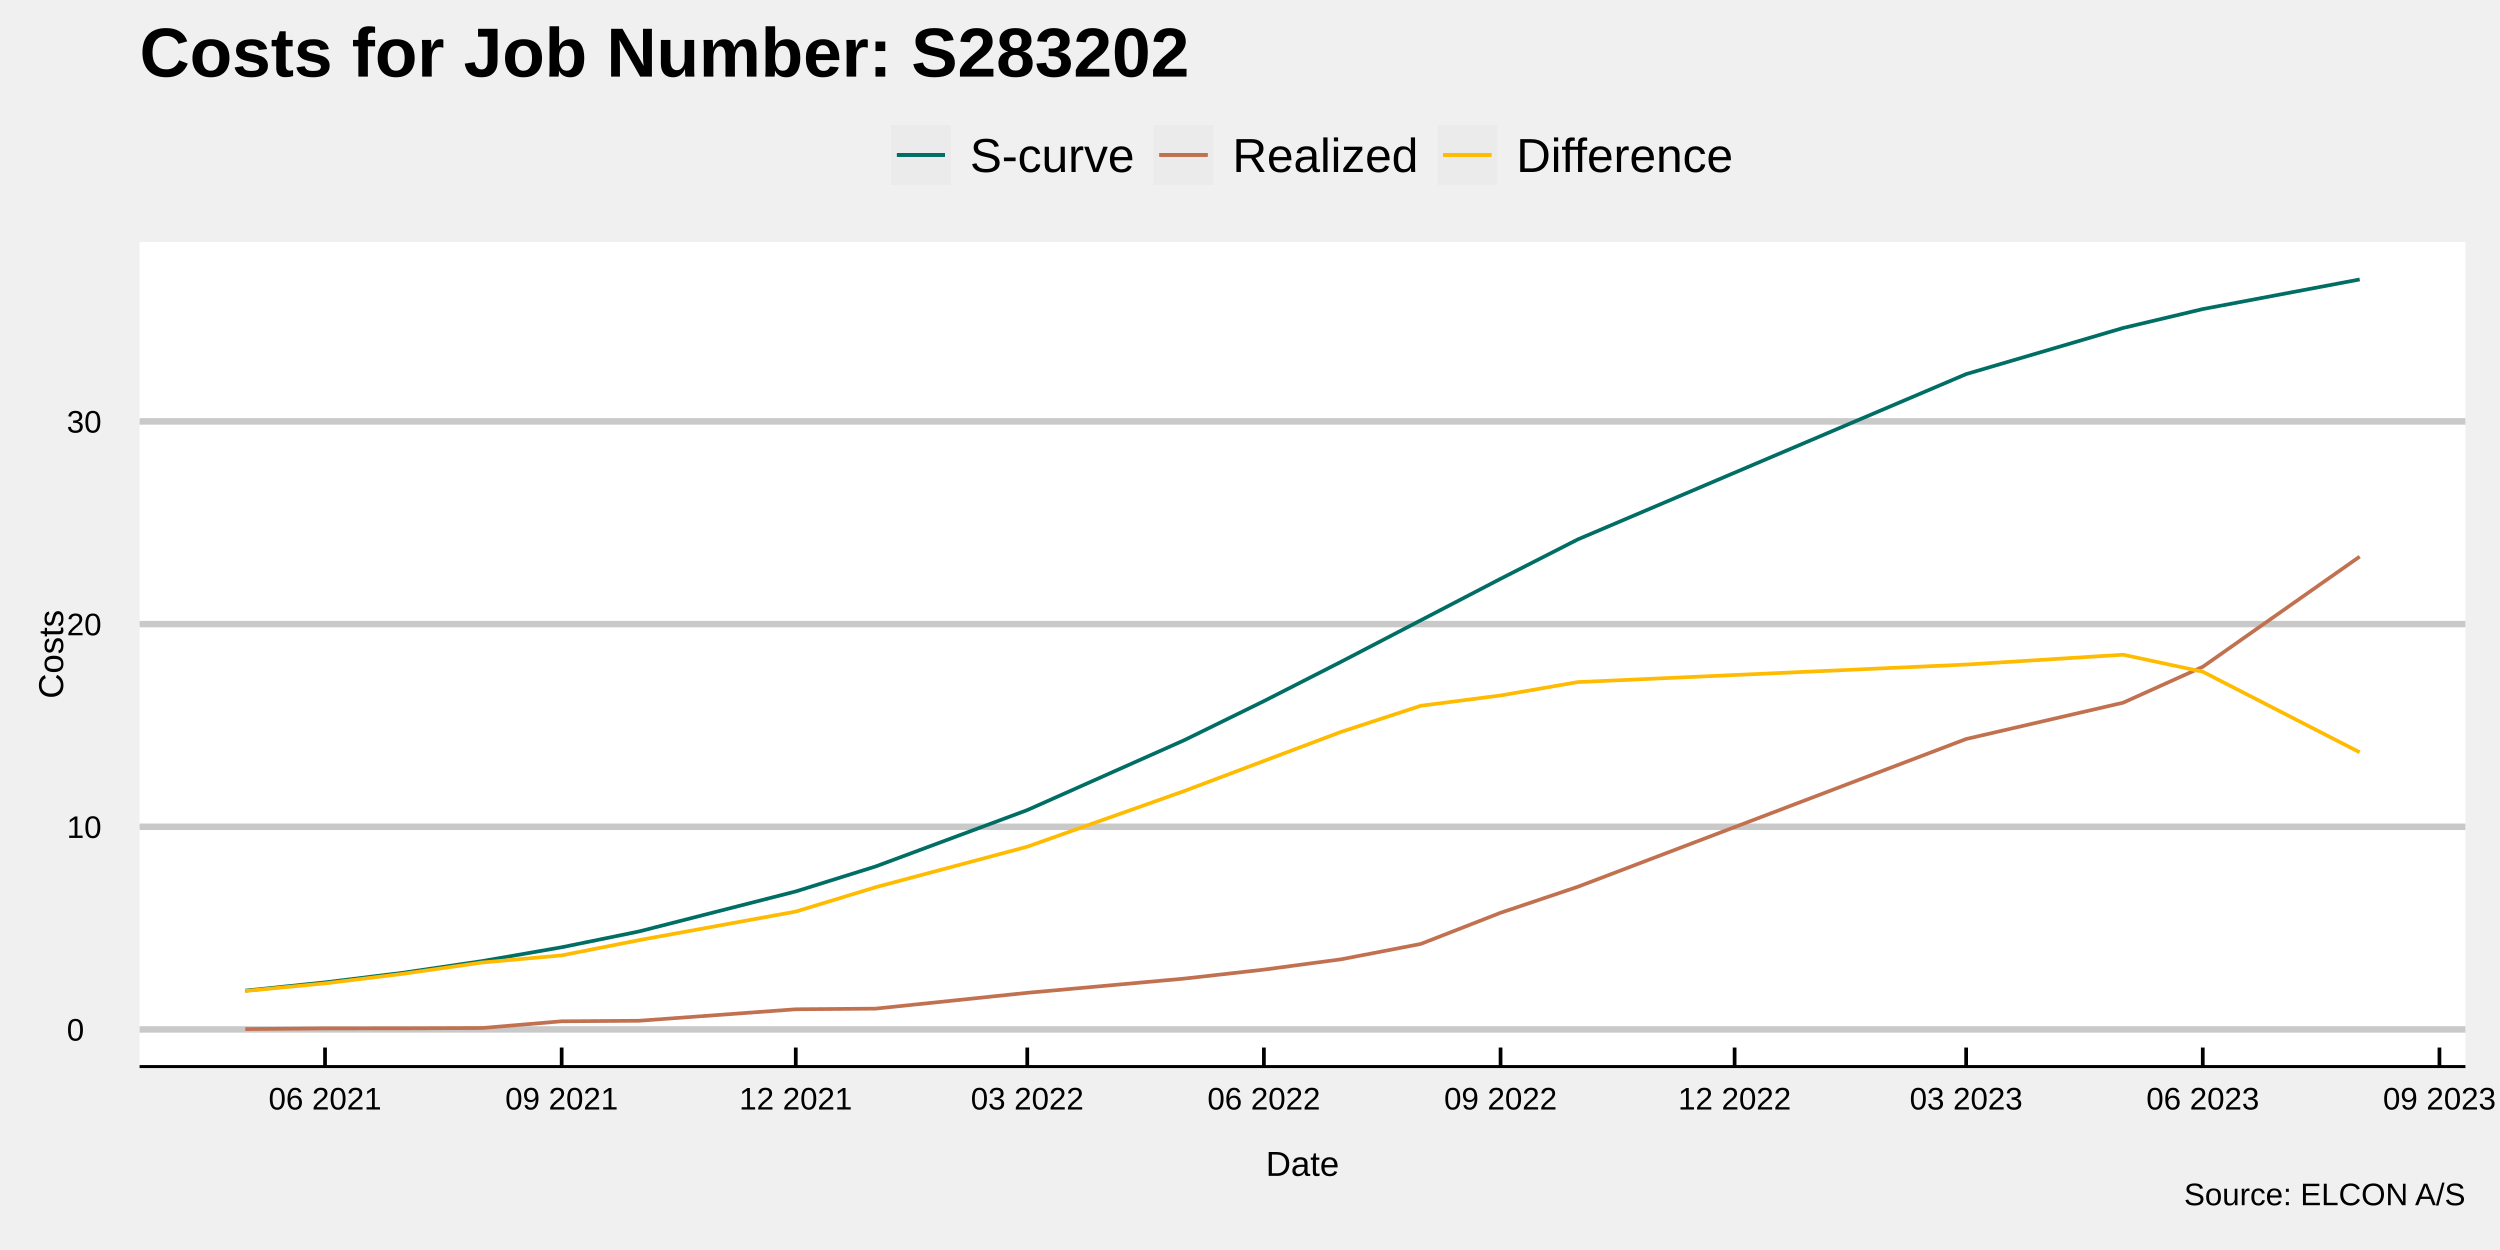
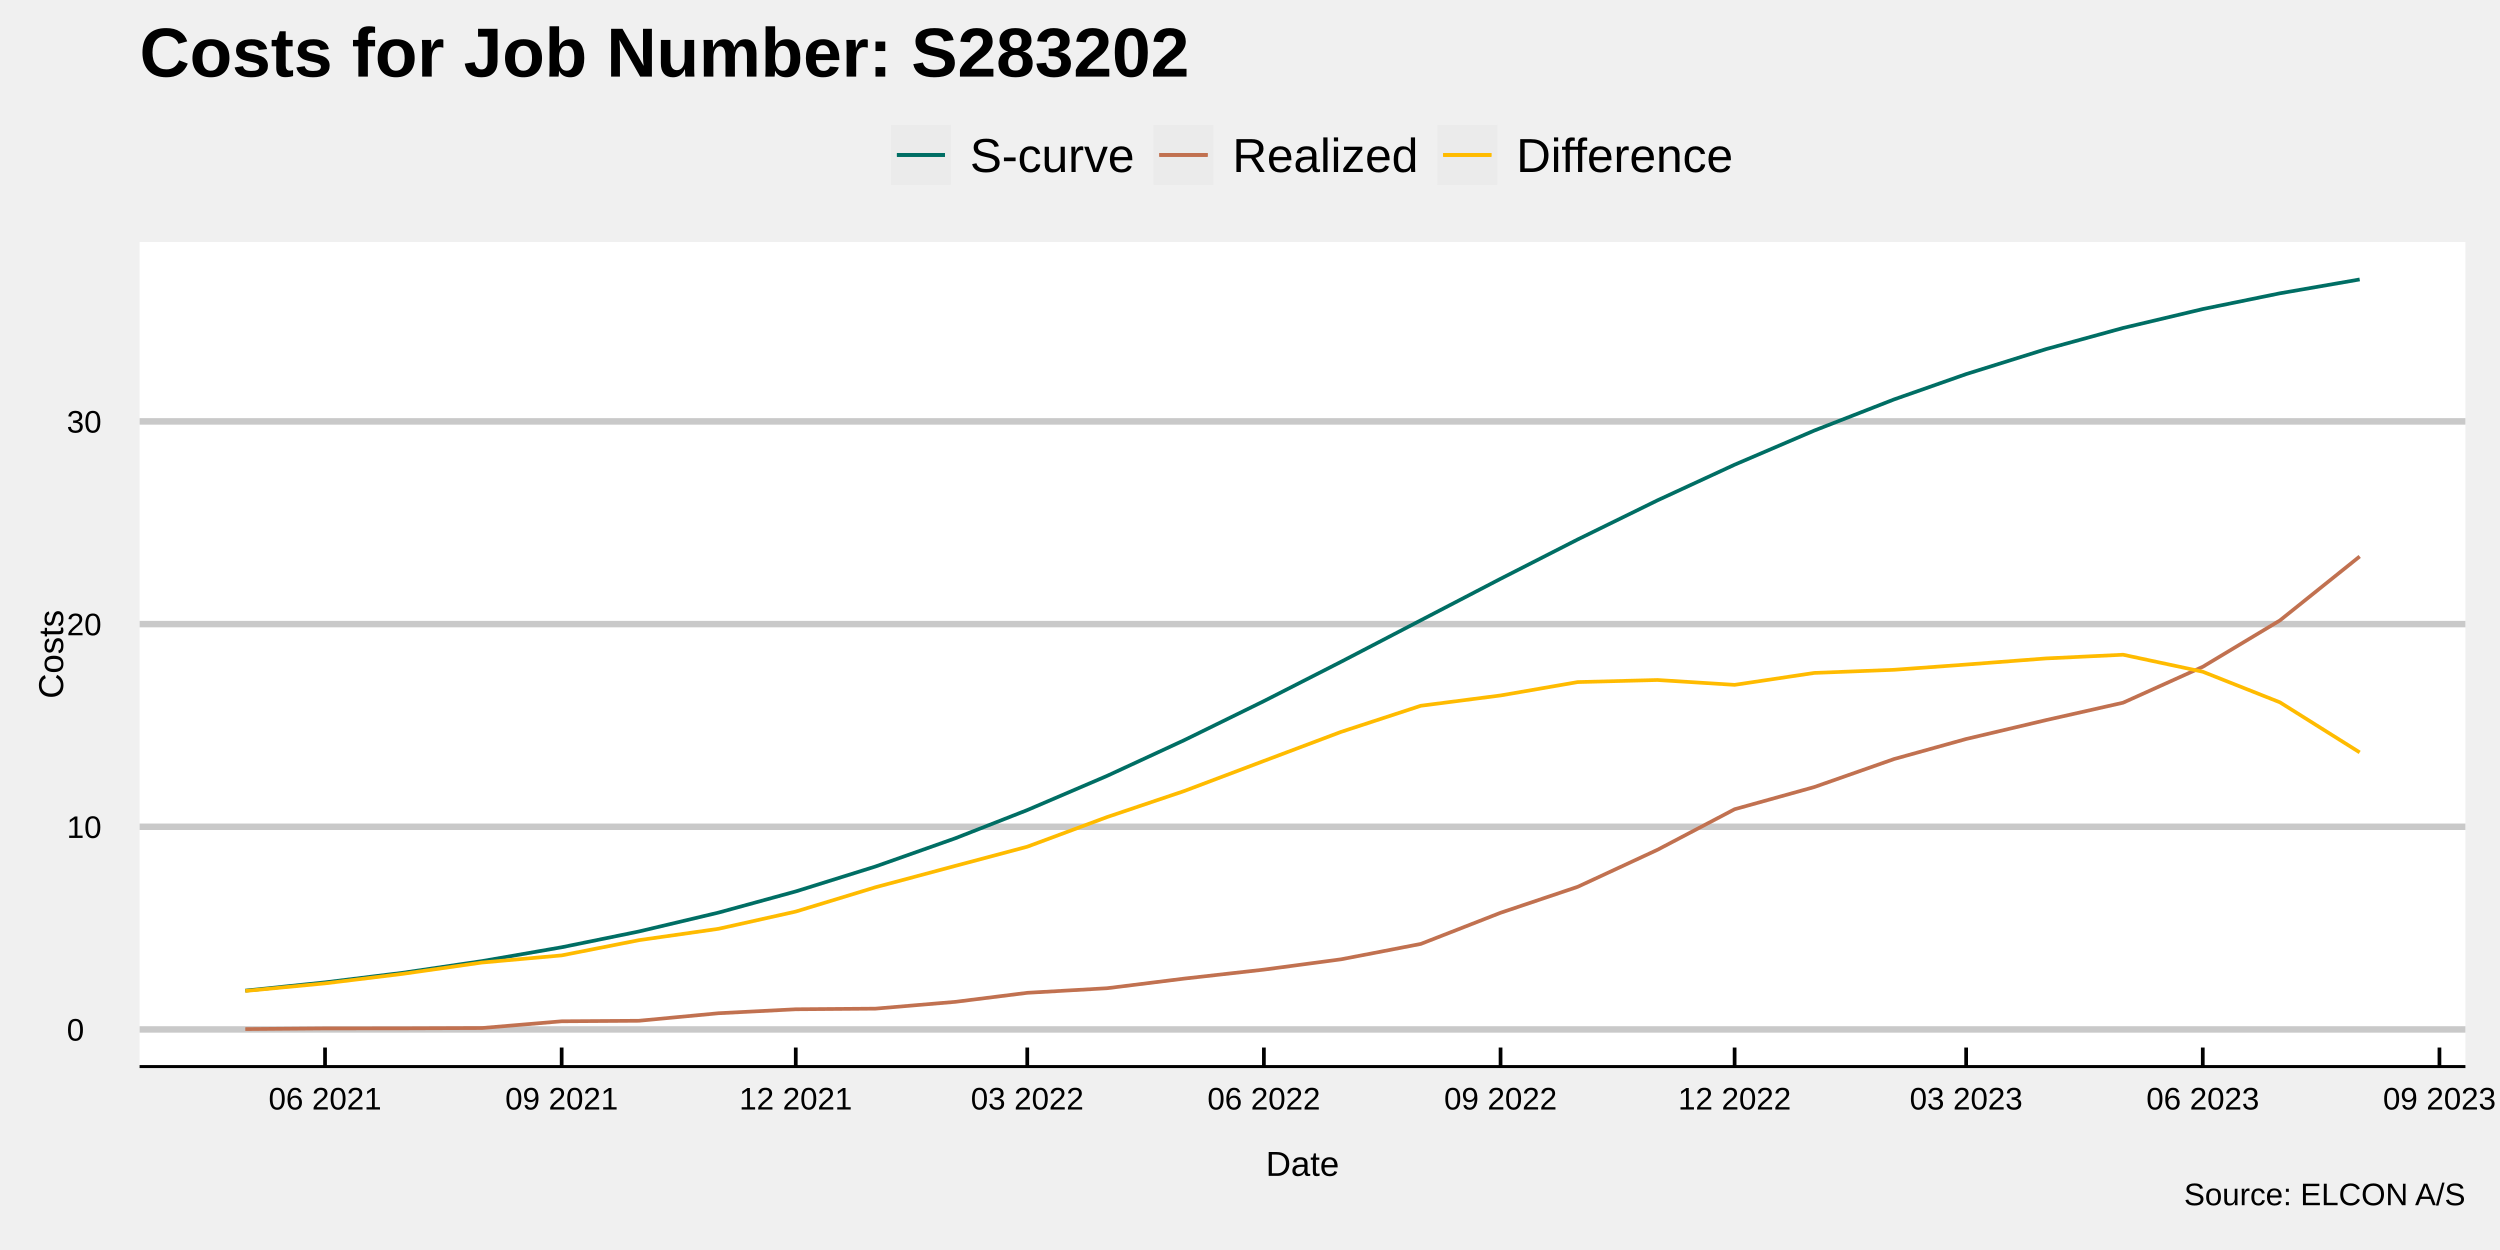
<svg xmlns="http://www.w3.org/2000/svg" class="svglite" width="720.00pt" height="360.00pt" viewBox="0 0 720.00 360.00">
  <defs>
    <style type="text/css">
    .svglite line, .svglite polyline, .svglite polygon, .svglite path, .svglite rect, .svglite circle {
      fill: none;
      stroke: #000000;
      stroke-linecap: round;
      stroke-linejoin: round;
      stroke-miterlimit: 10.00;
    }
    .svglite text {
      white-space: pre;
    }
  </style>
  </defs>
  <rect width="100%" height="100%" style="stroke: none; fill: none;" />
  <defs>
    <clipPath id="cpMC4wMHw3MjAuMDB8MC4wMHwzNjAuMDA=">
      <rect x="0.00" y="0.00" width="720.00" height="360.00" />
    </clipPath>
  </defs>
  <g clip-path="url(#cpMC4wMHw3MjAuMDB8MC4wMHwzNjAuMDA=)">
</g>
  <defs>
    <clipPath id="cpNDAuMjB8NzEwLjA0fDY5LjY5fDMwNy4xNw==">
      <rect x="40.20" y="69.69" width="669.84" height="237.49" />
    </clipPath>
  </defs>
  <g clip-path="url(#cpNDAuMjB8NzEwLjA0fDY5LjY5fDMwNy4xNw==)">
    <rect x="40.20" y="69.69" width="669.84" height="237.49" style="stroke-width: 1.07; stroke: none; fill: #FFFFFF;" />
    <polyline points="40.20,296.48 710.04,296.48 " style="stroke-width: 1.87; stroke: #C9C9C9; stroke-linecap: butt;" />
    <polyline points="40.20,238.11 710.04,238.11 " style="stroke-width: 1.87; stroke: #C9C9C9; stroke-linecap: butt;" />
    <polyline points="40.20,179.74 710.04,179.74 " style="stroke-width: 1.87; stroke: #C9C9C9; stroke-linecap: butt;" />
    <polyline points="40.20,121.36 710.04,121.36 " style="stroke-width: 1.87; stroke: #C9C9C9; stroke-linecap: butt;" />
-     <polyline points="70.64,285.30 93.61,282.92 115.83,280.18 138.80,276.80 161.76,272.81 183.99,268.27 229.18,256.73 252.14,249.55 295.85,233.30 341.04,213.18 364.00,201.92 386.23,190.59 409.19,178.64 432.16,166.69 454.38,155.36 566.25,107.74 611.44,94.46 634.40,89.01 679.59,80.48 " style="stroke-width: 1.07; stroke: #006E64; stroke-linecap: butt;" />
-     <polyline points="70.64,296.38 93.61,296.18 115.83,296.16 138.80,296.07 161.76,294.13 183.99,293.98 229.18,290.67 252.14,290.49 295.85,285.93 341.04,281.84 364.00,279.25 386.23,276.28 409.19,271.85 432.16,262.88 454.38,255.40 566.25,212.83 611.44,202.38 634.40,192.03 679.59,160.30 " style="stroke-width: 1.07; stroke: #C17150; stroke-linecap: butt;" />
-     <polyline points="70.64,285.40 93.61,283.21 115.83,280.49 138.80,277.21 161.76,275.15 183.99,270.77 229.18,262.53 252.14,255.53 295.85,243.85 341.04,227.82 364.00,219.15 386.23,210.78 409.19,203.26 432.16,200.29 454.38,196.44 566.25,191.39 611.44,188.56 634.40,193.46 679.59,216.66 " style="stroke-width: 1.07; stroke: #FFBB00; stroke-linecap: butt;" />
+     <polyline points="70.64,285.30 93.61,282.92 115.83,280.18 138.80,276.80 161.76,272.81 183.99,268.27 206.95,262.82 229.18,256.73 252.14,249.55 275.11,241.43 295.85,233.30 318.82,223.46 341.04,213.18 364.00,201.92 386.23,190.59 409.19,178.64 432.16,166.69 454.38,155.36 477.35,144.10 499.57,133.83 522.54,123.99 545.50,115.03 566.25,107.74 589.21,100.56 611.44,94.46 634.40,89.01 656.62,84.47 679.59,80.48 " style="stroke-width: 1.07; stroke: #006E64; stroke-linecap: butt;" />
+     <polyline points="70.64,296.38 93.61,296.18 115.83,296.16 138.80,296.07 161.76,294.13 183.99,293.98 206.95,291.81 229.18,290.67 252.14,290.49 275.11,288.53 295.85,285.93 318.82,284.61 341.04,281.84 364.00,279.25 386.23,276.28 409.19,271.85 432.16,262.88 454.38,255.40 477.35,244.74 499.57,233.06 522.54,226.66 545.50,218.60 566.25,212.83 589.21,207.40 611.44,202.38 634.40,192.03 656.62,178.68 679.59,160.26 " style="stroke-width: 1.07; stroke: #C17150; stroke-linecap: butt;" />
+     <polyline points="70.64,285.40 93.61,283.21 115.83,280.49 138.80,277.21 161.76,275.15 183.99,270.77 206.95,267.49 229.18,262.53 252.14,255.53 275.11,249.38 295.85,243.85 318.82,235.32 341.04,227.82 364.00,219.15 386.23,210.78 409.19,203.26 432.16,200.29 454.38,196.44 477.35,195.84 499.57,197.24 522.54,193.80 545.50,192.90 566.25,191.39 589.21,189.63 611.44,188.56 634.40,193.46 656.62,202.27 679.59,216.69 " style="stroke-width: 1.07; stroke: #FFBB00; stroke-linecap: butt;" />
  </g>
  <g clip-path="url(#cpMC4wMHw3MjAuMDB8MC4wMHwzNjAuMDA=)">
    <text x="19.23" y="299.70" style="font-size: 9.00px; font-family: &quot;Arial&quot;;" textLength="5.00px" lengthAdjust="spacingAndGlyphs">0</text>
    <text x="19.23" y="241.33" style="font-size: 9.00px; font-family: &quot;Arial&quot;;" textLength="10.01px" lengthAdjust="spacingAndGlyphs">10</text>
    <text x="19.23" y="182.96" style="font-size: 9.00px; font-family: &quot;Arial&quot;;" textLength="10.01px" lengthAdjust="spacingAndGlyphs">20</text>
    <text x="19.23" y="124.59" style="font-size: 9.00px; font-family: &quot;Arial&quot;;" textLength="10.01px" lengthAdjust="spacingAndGlyphs">30</text>
    <polyline points="40.20,307.17 710.04,307.17 " style="stroke-width: 0.85; stroke-linecap: butt;" />
    <polyline points="93.61,301.69 93.61,307.17 " style="stroke-width: 1.07; stroke-linecap: butt;" />
    <polyline points="161.76,301.69 161.76,307.17 " style="stroke-width: 1.07; stroke-linecap: butt;" />
    <polyline points="229.18,301.69 229.18,307.17 " style="stroke-width: 1.07; stroke-linecap: butt;" />
    <polyline points="295.85,301.69 295.85,307.17 " style="stroke-width: 1.07; stroke-linecap: butt;" />
    <polyline points="364.00,301.69 364.00,307.17 " style="stroke-width: 1.07; stroke-linecap: butt;" />
    <polyline points="432.16,301.69 432.16,307.17 " style="stroke-width: 1.07; stroke-linecap: butt;" />
    <polyline points="499.57,301.69 499.57,307.17 " style="stroke-width: 1.07; stroke-linecap: butt;" />
    <polyline points="566.25,301.69 566.25,307.17 " style="stroke-width: 1.07; stroke-linecap: butt;" />
    <polyline points="634.40,301.69 634.40,307.17 " style="stroke-width: 1.07; stroke-linecap: butt;" />
    <polyline points="702.56,301.69 702.56,307.17 " style="stroke-width: 1.07; stroke-linecap: butt;" />
    <text x="93.61" y="319.54" text-anchor="middle" style="font-size: 9.00px; font-family: &quot;Arial&quot;;" textLength="32.52px" lengthAdjust="spacingAndGlyphs">06 2021</text>
    <text x="161.76" y="319.54" text-anchor="middle" style="font-size: 9.00px; font-family: &quot;Arial&quot;;" textLength="32.52px" lengthAdjust="spacingAndGlyphs">09 2021</text>
    <text x="229.18" y="319.54" text-anchor="middle" style="font-size: 9.00px; font-family: &quot;Arial&quot;;" textLength="32.52px" lengthAdjust="spacingAndGlyphs">12 2021</text>
    <text x="295.85" y="319.54" text-anchor="middle" style="font-size: 9.00px; font-family: &quot;Arial&quot;;" textLength="32.52px" lengthAdjust="spacingAndGlyphs">03 2022</text>
    <text x="364.00" y="319.54" text-anchor="middle" style="font-size: 9.00px; font-family: &quot;Arial&quot;;" textLength="32.52px" lengthAdjust="spacingAndGlyphs">06 2022</text>
    <text x="432.16" y="319.54" text-anchor="middle" style="font-size: 9.00px; font-family: &quot;Arial&quot;;" textLength="32.52px" lengthAdjust="spacingAndGlyphs">09 2022</text>
    <text x="499.57" y="319.54" text-anchor="middle" style="font-size: 9.00px; font-family: &quot;Arial&quot;;" textLength="32.52px" lengthAdjust="spacingAndGlyphs">12 2022</text>
    <text x="566.25" y="319.54" text-anchor="middle" style="font-size: 9.00px; font-family: &quot;Arial&quot;;" textLength="32.52px" lengthAdjust="spacingAndGlyphs">03 2023</text>
    <text x="634.40" y="319.54" text-anchor="middle" style="font-size: 9.00px; font-family: &quot;Arial&quot;;" textLength="32.52px" lengthAdjust="spacingAndGlyphs">06 2023</text>
    <text x="702.56" y="319.54" text-anchor="middle" style="font-size: 9.00px; font-family: &quot;Arial&quot;;" textLength="32.52px" lengthAdjust="spacingAndGlyphs">09 2023</text>
    <text x="375.12" y="338.66" text-anchor="middle" style="font-size: 10.00px; font-family: &quot;Arial&quot;;" textLength="21.13px" lengthAdjust="spacingAndGlyphs">Date</text>
    <text transform="translate(18.18,188.43) rotate(-90)" text-anchor="middle" style="font-size: 10.00px; font-family: &quot;Arial&quot;;" textLength="25.57px" lengthAdjust="spacingAndGlyphs">Costs</text>
    <rect x="256.59" y="35.97" width="17.28" height="17.28" style="stroke-width: 1.07; stroke: none; fill: #EBEBEB;" />
    <line x1="258.32" y1="44.61" x2="272.14" y2="44.61" style="stroke-width: 1.07; stroke: #006E64; stroke-linecap: butt;" />
    <line x1="258.32" y1="44.61" x2="272.14" y2="44.61" style="stroke-width: 1.07; stroke: #006E64; stroke-linecap: butt;" />
    <line x1="258.32" y1="44.61" x2="272.14" y2="44.61" style="stroke-width: 1.07; stroke: #006E64; stroke-linecap: butt;" />
    <rect x="332.20" y="35.97" width="17.28" height="17.28" style="stroke-width: 1.07; stroke: none; fill: #EBEBEB;" />
    <line x1="333.93" y1="44.61" x2="347.76" y2="44.61" style="stroke-width: 1.07; stroke: #C17150; stroke-linecap: butt;" />
    <line x1="333.93" y1="44.61" x2="347.76" y2="44.61" style="stroke-width: 1.07; stroke: #C17150; stroke-linecap: butt;" />
    <line x1="333.93" y1="44.61" x2="347.76" y2="44.61" style="stroke-width: 1.07; stroke: #C17150; stroke-linecap: butt;" />
    <rect x="413.94" y="35.97" width="17.28" height="17.28" style="stroke-width: 1.07; stroke: none; fill: #EBEBEB;" />
    <line x1="415.67" y1="44.61" x2="429.49" y2="44.61" style="stroke-width: 1.07; stroke: #FFBB00; stroke-linecap: butt;" />
    <line x1="415.67" y1="44.61" x2="429.49" y2="44.61" style="stroke-width: 1.07; stroke: #FFBB00; stroke-linecap: butt;" />
    <line x1="415.67" y1="44.61" x2="429.49" y2="44.61" style="stroke-width: 1.07; stroke: #FFBB00; stroke-linecap: butt;" />
    <text x="279.35" y="49.53" style="font-size: 13.75px; font-family: &quot;Arial&quot;;" textLength="47.38px" lengthAdjust="spacingAndGlyphs">S-curve</text>
    <text x="354.96" y="49.53" style="font-size: 13.75px; font-family: &quot;Arial&quot;;" textLength="53.50px" lengthAdjust="spacingAndGlyphs">Realized</text>
    <text x="436.70" y="49.53" style="font-size: 13.75px; font-family: &quot;Arial&quot;;" textLength="62.42px" lengthAdjust="spacingAndGlyphs">Difference</text>
    <text x="40.20" y="22.06" style="font-size: 20.00px; font-weight: bold; font-family: &quot;Arial&quot;;" textLength="302.34px" lengthAdjust="spacingAndGlyphs">Costs for Job Number: S283202</text>
    <text x="710.04" y="347.10" text-anchor="end" style="font-size: 9.00px; font-family: &quot;Arial&quot;;" textLength="81.03px" lengthAdjust="spacingAndGlyphs">Source: ELCON A/S</text>
  </g>
</svg>
